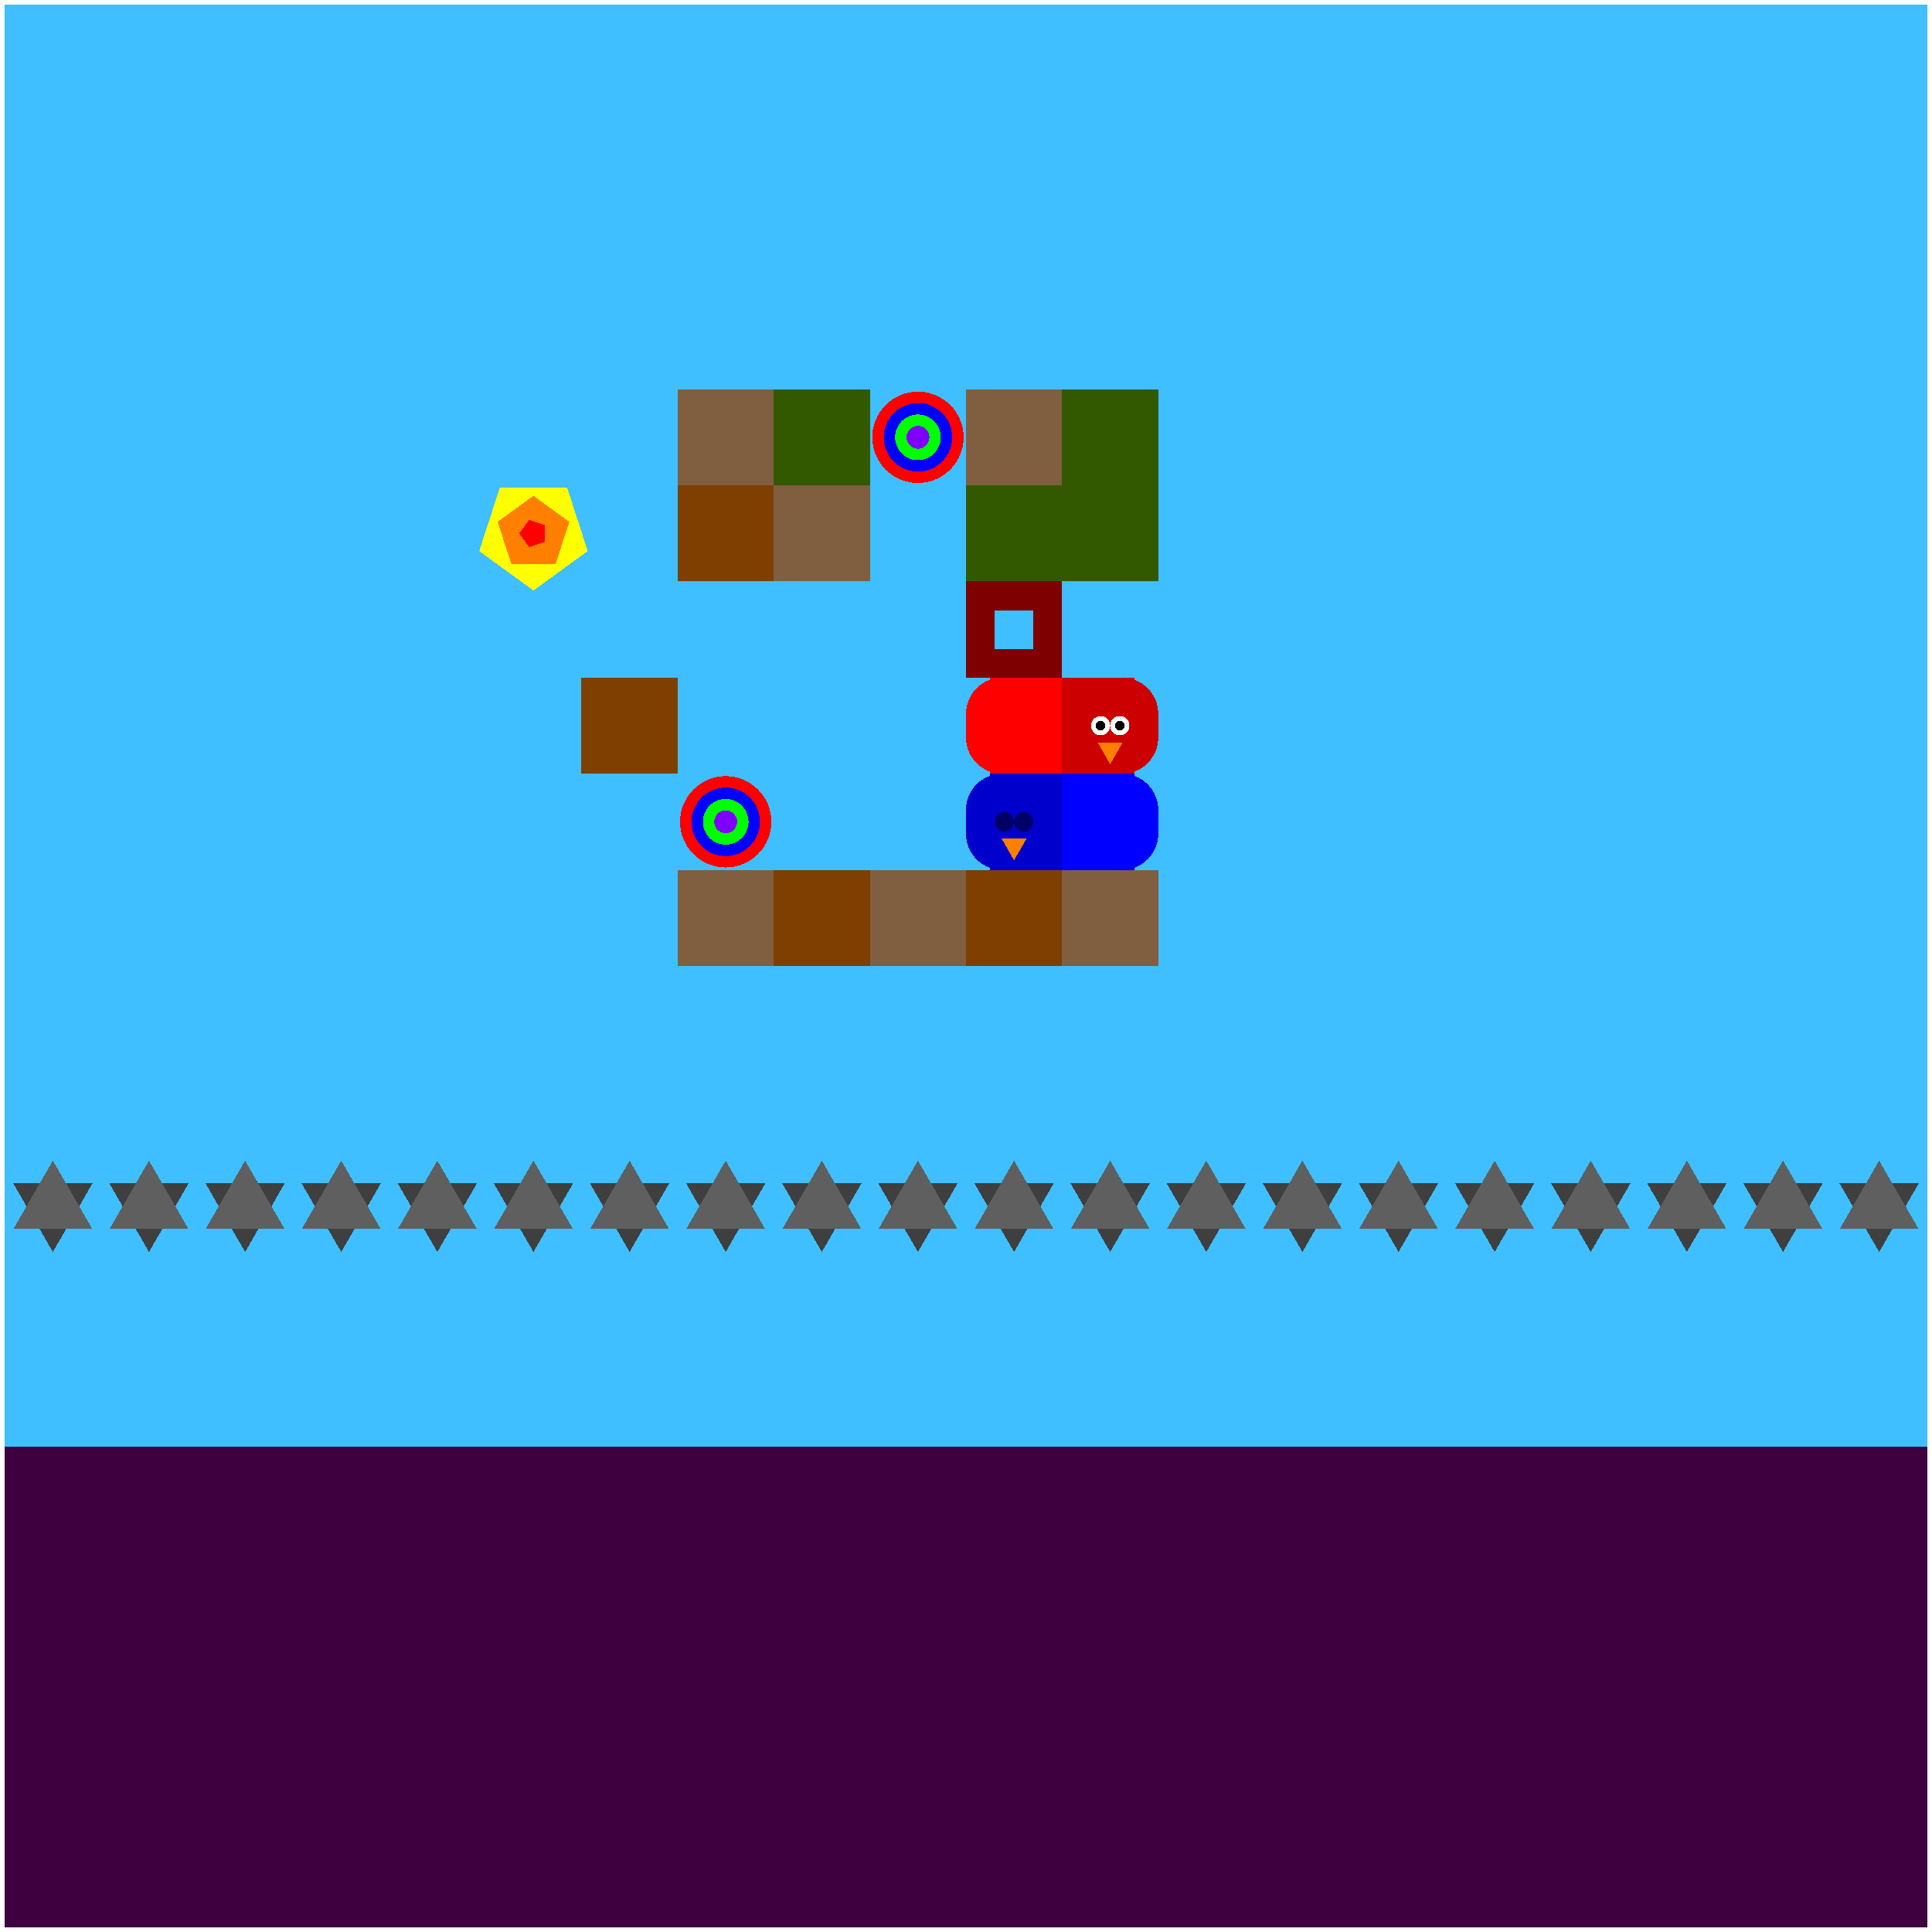
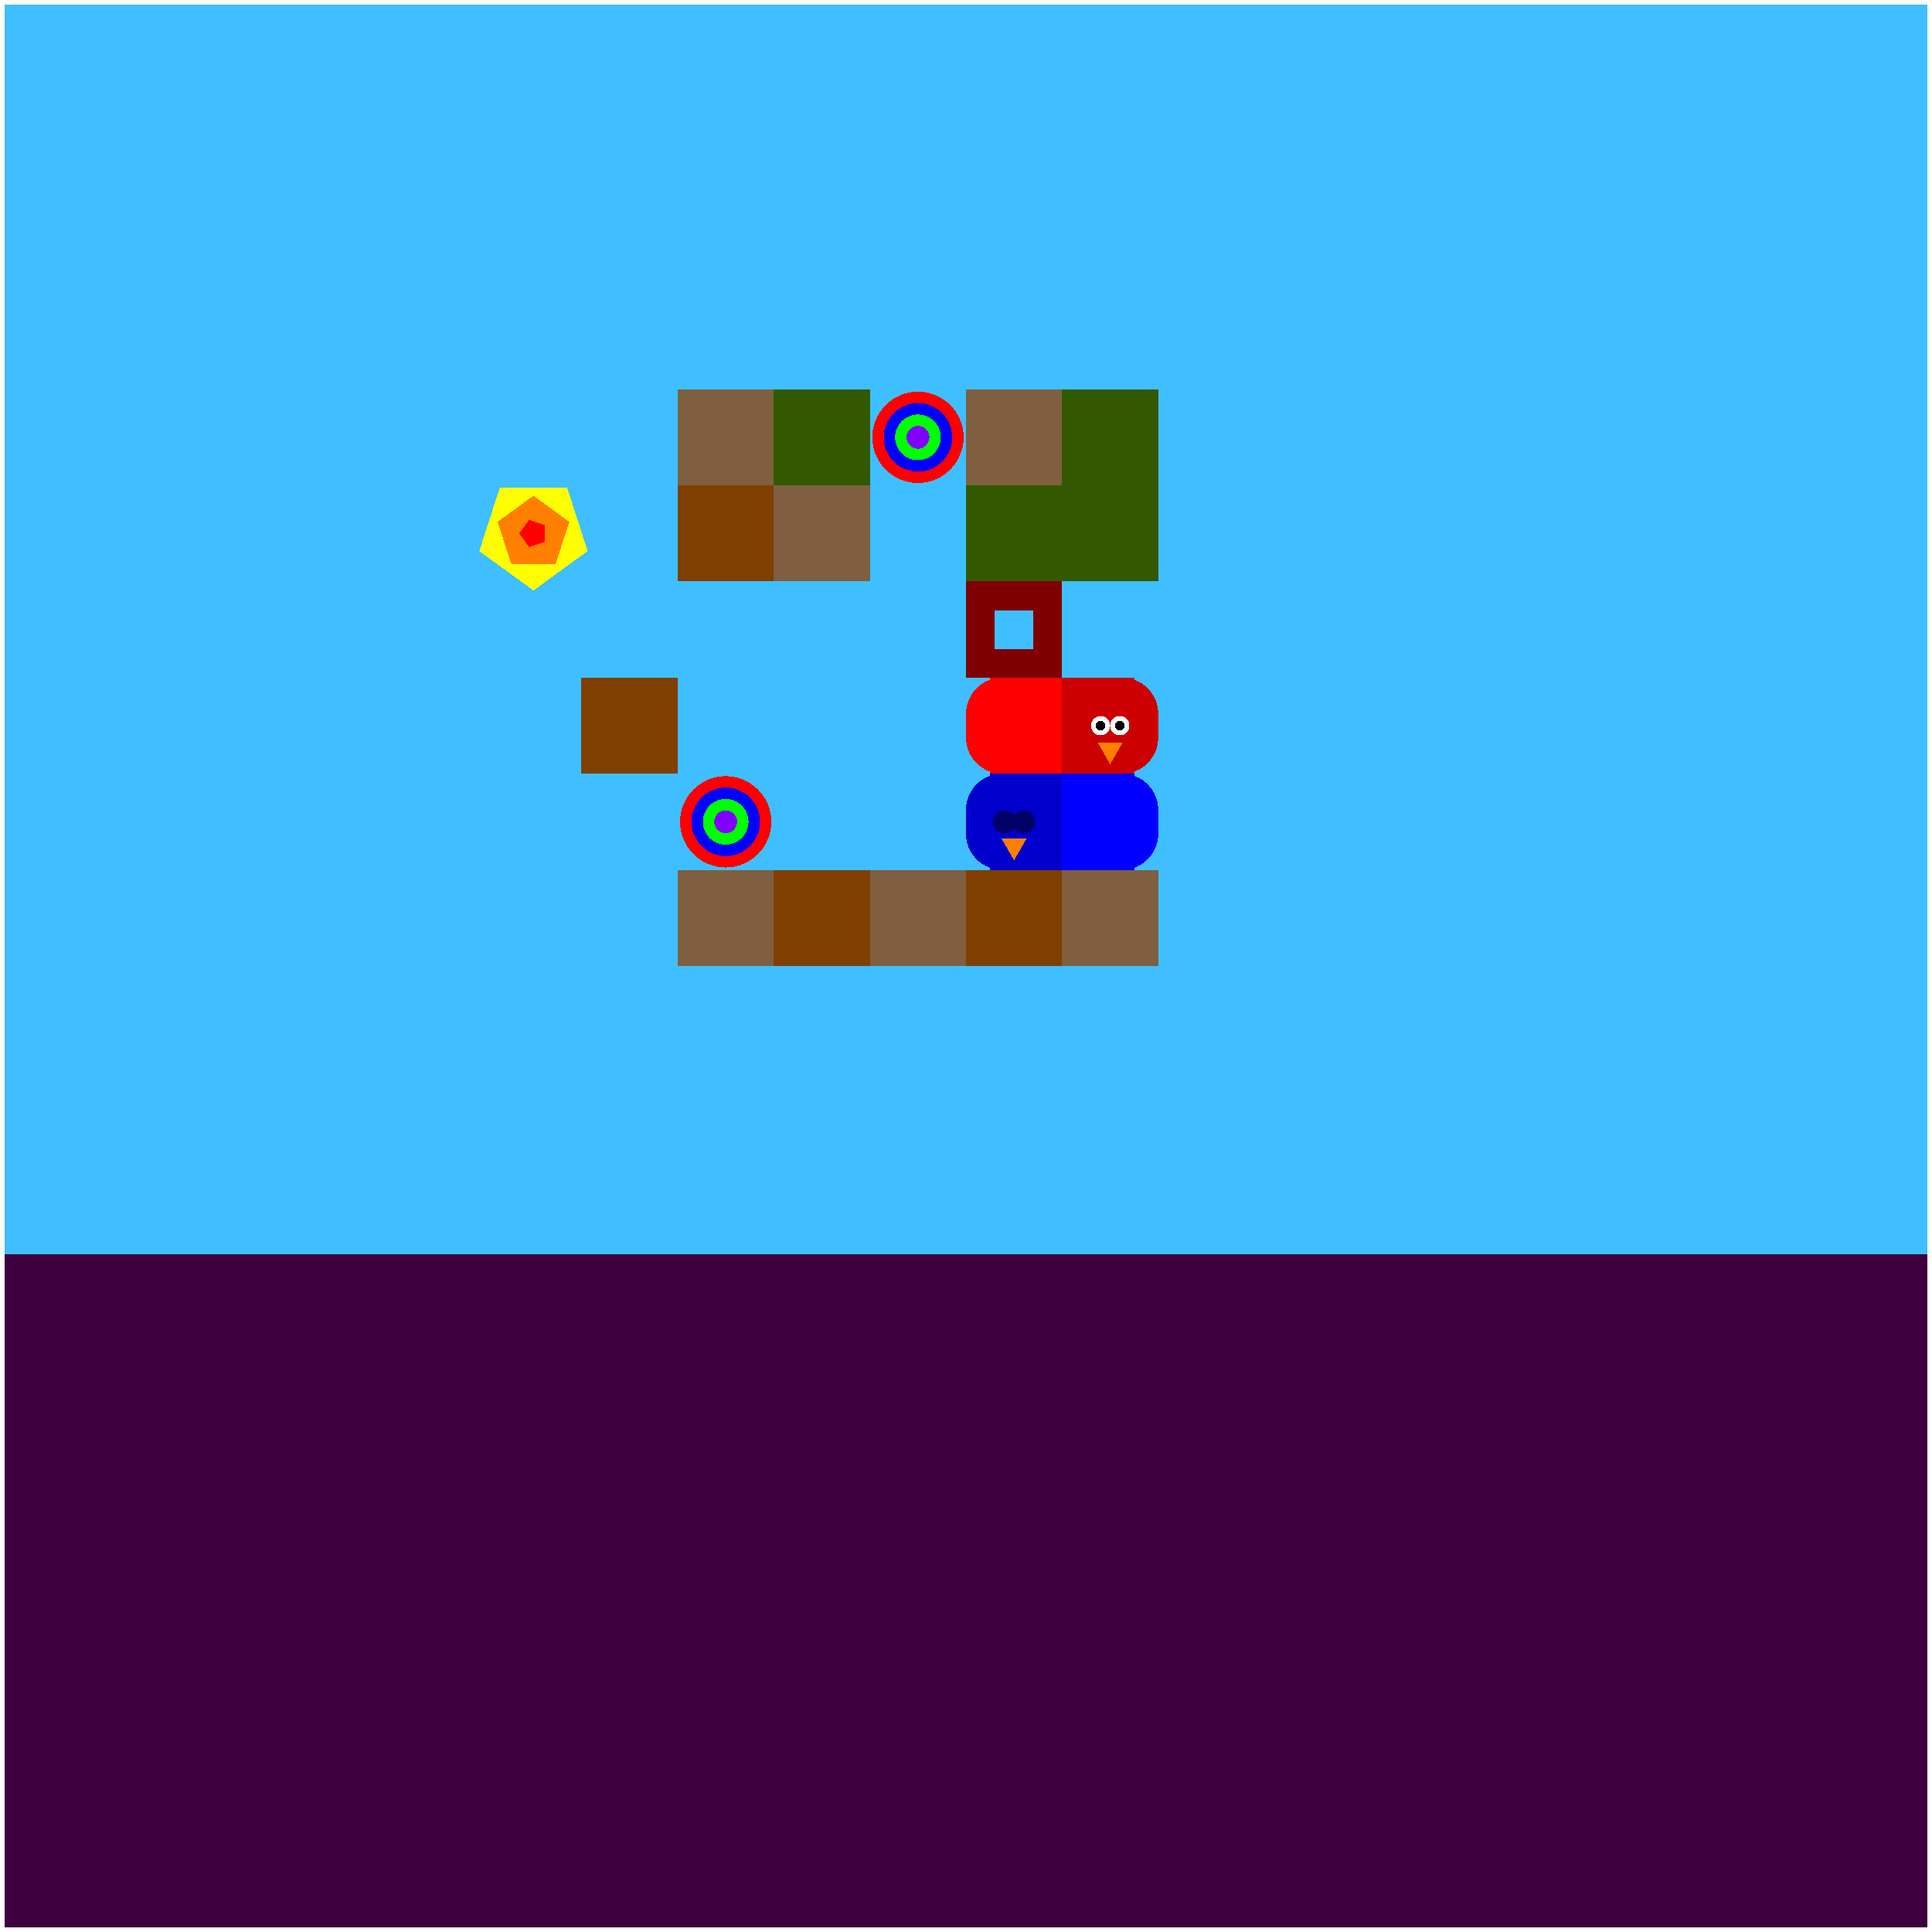
<svg xmlns="http://www.w3.org/2000/svg" version="1.1" width="403" height="403" viewBox="-1 -1 402 402" preserveAspectRatio="none" shape-rendering="crispEdges">
-   <rect x="0" y="0" width="400" height="300" style="fill:rgb(63,191,255);" />
-   <rect x="0" y="300" width="400" height="100" style="fill:rgb(63,0,63);" />
-   <polygon points="10,259.5 18.227,245.25 1.773,245.25 10,259.5 " style="fill:rgb(63,63,63)" />
-   <polygon points="18.227,254.75 10,240.5 1.773,254.75 18.227,254.75 " style="fill:rgb(95,95,95)" />
-   <polygon points="30,259.5 38.227,245.25 21.773,245.25 30,259.5 " style="fill:rgb(63,63,63)" />
-   <polygon points="38.227,254.75 30,240.5 21.773,254.75 38.227,254.75 " style="fill:rgb(95,95,95)" />
-   <polygon points="50,259.5 58.227,245.25 41.773,245.25 50,259.5 " style="fill:rgb(63,63,63)" />
-   <polygon points="58.227,254.75 50,240.5 41.773,254.75 58.227,254.75 " style="fill:rgb(95,95,95)" />
-   <polygon points="70,259.5 78.227,245.25 61.773,245.25 70,259.5 " style="fill:rgb(63,63,63)" />
-   <polygon points="78.227,254.75 70,240.5 61.773,254.75 78.227,254.75 " style="fill:rgb(95,95,95)" />
-   <polygon points="90,259.5 98.227,245.25 81.773,245.25 90,259.5 " style="fill:rgb(63,63,63)" />
-   <polygon points="98.227,254.75 90,240.5 81.773,254.75 98.227,254.75 " style="fill:rgb(95,95,95)" />
-   <polygon points="110,119.5 119.035,112.936 115.584,102.314 104.416,102.314 100.965,112.936 110,119.5 " style="fill:rgb(255,255,0)" />
-   <polygon points="113.685,115.073 115.963,108.062 110,103.73 104.037,108.062 106.315,115.073 113.685,115.073 " style="fill:rgb(255,127,0)" />
-   <polygon points="111.921,111.396 111.921,108.604 109.266,107.741 107.625,110 109.266,112.259 111.921,111.396 " style="fill:rgb(255,0,0)" />
-   <polygon points="110,259.5 118.227,245.25 101.773,245.25 110,259.5 " style="fill:rgb(63,63,63)" />
-   <polygon points="118.227,254.75 110,240.5 101.773,254.75 118.227,254.75 " style="fill:rgb(95,95,95)" />
+   <rect x="0" y="0" width="400" height="400" style="fill:rgb(63,191,255);" />
+   <rect x="0" y="260" width="400" height="140" style="fill:rgb(63,0,63);" />
  <rect x="120" y="140" width="20" height="20" style="fill:rgb(127,63,0);" />
-   <polygon points="130,259.5 138.227,245.25 121.773,245.25 130,259.5 " style="fill:rgb(63,63,63)" />
-   <polygon points="138.227,254.75 130,240.5 121.773,254.75 138.227,254.75 " style="fill:rgb(95,95,95)" />
  <rect x="140" y="80" width="20" height="20" style="fill:rgb(127,95,63);" />
  <rect x="140" y="100" width="20" height="20" style="fill:rgb(127,63,0);" />
  <circle cx="150" cy="170" r="9.5" style="fill:rgb(255,0,0);stroke-width:1" />
  <circle cx="150" cy="170" r="7.125" style="fill:rgb(0,0,255);stroke-width:1" />
  <circle cx="150" cy="170" r="4.75" style="fill:rgb(0,255,0);stroke-width:1" />
  <circle cx="150" cy="170" r="2.375" style="fill:rgb(127,0,255);stroke-width:1" />
  <rect x="140" y="180" width="20" height="20" style="fill:rgb(127,95,63);" />
-   <polygon points="150,259.5 158.227,245.25 141.773,245.25 150,259.5 " style="fill:rgb(63,63,63)" />
-   <polygon points="158.227,254.75 150,240.5 141.773,254.75 158.227,254.75 " style="fill:rgb(95,95,95)" />
  <rect x="160" y="80" width="20" height="20" style="fill:rgb(51,89,0);" />
  <rect x="160" y="100" width="20" height="20" style="fill:rgb(127,95,63);" />
  <rect x="160" y="180" width="20" height="20" style="fill:rgb(127,63,0);" />
-   <polygon points="170,259.5 178.227,245.25 161.773,245.25 170,259.5 " style="fill:rgb(63,63,63)" />
-   <polygon points="178.227,254.75 170,240.5 161.773,254.75 178.227,254.75 " style="fill:rgb(95,95,95)" />
  <circle cx="190" cy="90" r="9.5" style="fill:rgb(255,0,0);stroke-width:1" />
  <circle cx="190" cy="90" r="7.125" style="fill:rgb(0,0,255);stroke-width:1" />
  <circle cx="190" cy="90" r="4.75" style="fill:rgb(0,255,0);stroke-width:1" />
  <circle cx="190" cy="90" r="2.375" style="fill:rgb(127,0,255);stroke-width:1" />
-   <rect x="180" y="180" width="20" height="20" style="fill:rgb(127,95,63);" />
-   <polygon points="190,259.5 198.227,245.25 181.773,245.25 190,259.5 " style="fill:rgb(63,63,63)" />
-   <polygon points="198.227,254.75 190,240.5 181.773,254.75 198.227,254.75 " style="fill:rgb(95,95,95)" />
-   <rect x="200" y="80" width="20" height="20" style="fill:rgb(127,95,63);" />
+   <g style="fill:rgb(127,95,63);">
+     <rect x="180" y="180" width="20" height="20" />
+     <rect x="200" y="80" width="20" height="20" />
+   </g>
  <rect x="200" y="100" width="20" height="20" style="fill:rgb(51,89,0);" />
  <rect x="200" y="180" width="20" height="20" style="fill:rgb(127,63,0);" />
-   <polygon points="210,259.5 218.227,245.25 201.773,245.25 210,259.5 " style="fill:rgb(63,63,63)" />
-   <polygon points="218.227,254.75 210,240.5 201.773,254.75 218.227,254.75 " style="fill:rgb(95,95,95)" />
  <g style="fill:rgb(51,89,0);">
    <rect x="220" y="80" width="20" height="20" />
    <rect x="220" y="100" width="20" height="20" />
  </g>
  <rect x="220" y="180" width="20" height="20" style="fill:rgb(127,95,63);" />
-   <polygon points="230,259.5 238.227,245.25 221.773,245.25 230,259.5 " style="fill:rgb(63,63,63)" />
-   <polygon points="238.227,254.75 230,240.5 221.773,254.75 238.227,254.75 " style="fill:rgb(95,95,95)" />
-   <polygon points="250,259.5 258.227,245.25 241.773,245.25 250,259.5 " style="fill:rgb(63,63,63)" />
-   <polygon points="258.227,254.75 250,240.5 241.773,254.75 258.227,254.75 " style="fill:rgb(95,95,95)" />
-   <polygon points="270,259.5 278.227,245.25 261.773,245.25 270,259.5 " style="fill:rgb(63,63,63)" />
-   <polygon points="278.227,254.75 270,240.5 261.773,254.75 278.227,254.75 " style="fill:rgb(95,95,95)" />
-   <polygon points="290,259.5 298.227,245.25 281.773,245.25 290,259.5 " style="fill:rgb(63,63,63)" />
-   <polygon points="298.227,254.75 290,240.5 281.773,254.75 298.227,254.75 " style="fill:rgb(95,95,95)" />
-   <polygon points="310,259.5 318.227,245.25 301.773,245.25 310,259.5 " style="fill:rgb(63,63,63)" />
-   <polygon points="318.227,254.75 310,240.5 301.773,254.75 318.227,254.75 " style="fill:rgb(95,95,95)" />
-   <polygon points="330,259.5 338.227,245.25 321.773,245.25 330,259.5 " style="fill:rgb(63,63,63)" />
-   <polygon points="338.227,254.75 330,240.5 321.773,254.75 338.227,254.75 " style="fill:rgb(95,95,95)" />
-   <polygon points="350,259.5 358.227,245.25 341.773,245.25 350,259.5 " style="fill:rgb(63,63,63)" />
-   <polygon points="358.227,254.75 350,240.5 341.773,254.75 358.227,254.75 " style="fill:rgb(95,95,95)" />
-   <polygon points="370,259.5 378.227,245.25 361.773,245.25 370,259.5 " style="fill:rgb(63,63,63)" />
-   <polygon points="378.227,254.75 370,240.5 361.773,254.75 378.227,254.75 " style="fill:rgb(95,95,95)" />
-   <polygon points="390,259.5 398.227,245.25 381.773,245.25 390,259.5 " style="fill:rgb(63,63,63)" />
-   <polygon points="398.227,254.75 390,240.5 381.773,254.75 398.227,254.75 " style="fill:rgb(95,95,95)" />
-   <polygon points="110,121.875 121.294,113.67 116.98,100.393 103.02,100.393 98.706,113.67 110,121.875 " style="fill:rgb(255,255,0)" />
-   <polygon points="114.607,116.341 117.454,107.578 110,102.162 102.546,107.578 105.393,116.341 114.607,116.341 " style="fill:rgb(255,127,0)" />
-   <polygon points="112.402,111.745 112.402,108.255 109.083,107.177 107.031,110 109.083,112.823 112.402,111.745 " style="fill:rgb(255,0,0)" />
-   <g style="fill:rgb(204,0,0);">
-     <rect x="220" y="147.5" width="20" height="5" />
-     <rect x="227.5" y="140" width="5" height="20" />
-     <rect x="220" y="140" width="15" height="15" />
-     <rect x="220" y="145" width="15" height="15" />
-   </g>
-   <circle cx="232.5" cy="147.5" r="7.5" style="fill:rgb(204,0,0);stroke-width:1" />
-   <circle cx="232.5" cy="152.5" r="7.5" style="fill:rgb(204,0,0);stroke-width:1" />
-   <circle cx="232" cy="150" r="2" style="fill:rgb(255,255,255);stroke-width:1" />
-   <circle cx="232" cy="150" r="1" style="fill:rgb(0,0,0);stroke-width:1" />
-   <circle cx="228" cy="150" r="2" style="fill:rgb(255,255,255);stroke-width:1" />
-   <circle cx="228" cy="150" r="1" style="fill:rgb(0,0,0);stroke-width:1" />
-   <polygon points="227.402,153.5 230,158 232.598,153.5 227.402,153.5 " style="fill:rgb(255,127,0)" />
  <g style="fill:rgb(255,0,0);">
    <rect x="200" y="147.5" width="20" height="5" />
    <rect x="207.5" y="140" width="5" height="20" />
  </g>
  <circle cx="207.5" cy="147.5" r="7.5" style="fill:rgb(255,0,0);stroke-width:1" />
  <circle cx="207.5" cy="152.5" r="7.5" style="fill:rgb(255,0,0);stroke-width:1" />
  <g style="fill:rgb(255,0,0);">
    <rect x="205" y="140" width="15" height="15" />
    <rect x="205" y="145" width="15" height="15" />
  </g>
+   <g style="fill:rgb(204,0,0);">
+     <rect x="220" y="147.5" width="20" height="5" />
+     <rect x="227.5" y="140" width="5" height="20" />
+     <rect x="220" y="140" width="15" height="15" />
+     <rect x="220" y="145" width="15" height="15" />
+   </g>
+   <circle cx="232.5" cy="147.5" r="7.5" style="fill:rgb(204,0,0);stroke-width:1" />
+   <circle cx="232.5" cy="152.5" r="7.5" style="fill:rgb(204,0,0);stroke-width:1" />
+   <circle cx="232" cy="150" r="2" style="fill:rgb(255,255,255);stroke-width:1" />
+   <circle cx="228" cy="150" r="2" style="fill:rgb(255,255,255);stroke-width:1" />
+   <circle cx="232" cy="150" r="1" style="fill:rgb(0,0,0);stroke-width:1" />
+   <circle cx="228" cy="150" r="1" style="fill:rgb(0,0,0);stroke-width:1" />
+   <polygon points="227.402,153.5 230,158 232.598,153.5 227.402,153.5 " style="fill:rgb(255,127,0)" />
+   <g style="fill:rgb(0,0,255);">
+     <rect x="220" y="167.5" width="20" height="5" />
+     <rect x="227.5" y="160" width="5" height="20" />
+     <rect x="220" y="160" width="15" height="15" />
+     <rect x="220" y="165" width="15" height="15" />
+   </g>
+   <circle cx="232.5" cy="167.5" r="7.5" style="fill:rgb(0,0,255);stroke-width:1" />
+   <circle cx="232.5" cy="172.5" r="7.5" style="fill:rgb(0,0,255);stroke-width:1" />
  <g style="fill:rgb(0,0,204);">
    <rect x="200" y="167.5" width="20" height="5" />
    <rect x="207.5" y="160" width="5" height="20" />
  </g>
  <circle cx="207.5" cy="167.5" r="7.5" style="fill:rgb(0,0,204);stroke-width:1" />
  <circle cx="207.5" cy="172.5" r="7.5" style="fill:rgb(0,0,204);stroke-width:1" />
  <g style="fill:rgb(0,0,204);">
    <rect x="205" y="160" width="15" height="15" />
    <rect x="205" y="165" width="15" height="15" />
  </g>
-   <circle cx="212" cy="170" r="2" style="fill:rgb(0,0,102);stroke-width:1" />
-   <circle cx="208" cy="170" r="2" style="fill:rgb(0,0,102);stroke-width:1" />
+   <circle cx="212" cy="170" r="2.4" style="fill:rgb(0,0,102);stroke-width:1" />
+   <circle cx="208" cy="170" r="2.4" style="fill:rgb(0,0,102);stroke-width:1" />
  <polygon points="207.402,173.5 210,178 212.598,173.5 207.402,173.5 " style="fill:rgb(255,127,0)" />
-   <g style="fill:rgb(0,0,255);">
-     <rect x="220" y="167.5" width="20" height="5" />
-     <rect x="227.5" y="160" width="5" height="20" />
-     <rect x="220" y="160" width="15" height="15" />
-     <rect x="220" y="165" width="15" height="15" />
-   </g>
-   <circle cx="232.5" cy="167.5" r="7.5" style="fill:rgb(0,0,255);stroke-width:1" />
-   <circle cx="232.5" cy="172.5" r="7.5" style="fill:rgb(0,0,255);stroke-width:1" />
+   <polygon points="110,121.875 121.294,113.67 116.98,100.393 103.02,100.393 98.706,113.67 110,121.875 " style="fill:rgb(255,255,0)" />
+   <polygon points="114.607,116.341 117.454,107.578 110,102.162 102.546,107.578 105.393,116.341 114.607,116.341 " style="fill:rgb(255,127,0)" />
+   <polygon points="112.402,111.745 112.402,108.255 109.083,107.177 107.031,110 109.083,112.823 112.402,111.745 " style="fill:rgb(255,0,0)" />
  <rect x="203" y="123" width="14" height="14" style="fill:none;stroke:rgb(127,0,0);stroke-width:6" />
  <path d="M 210 130 L" stroke="rgb(102,0,0)" stroke-width="0.015" fill="none" />
</svg>
